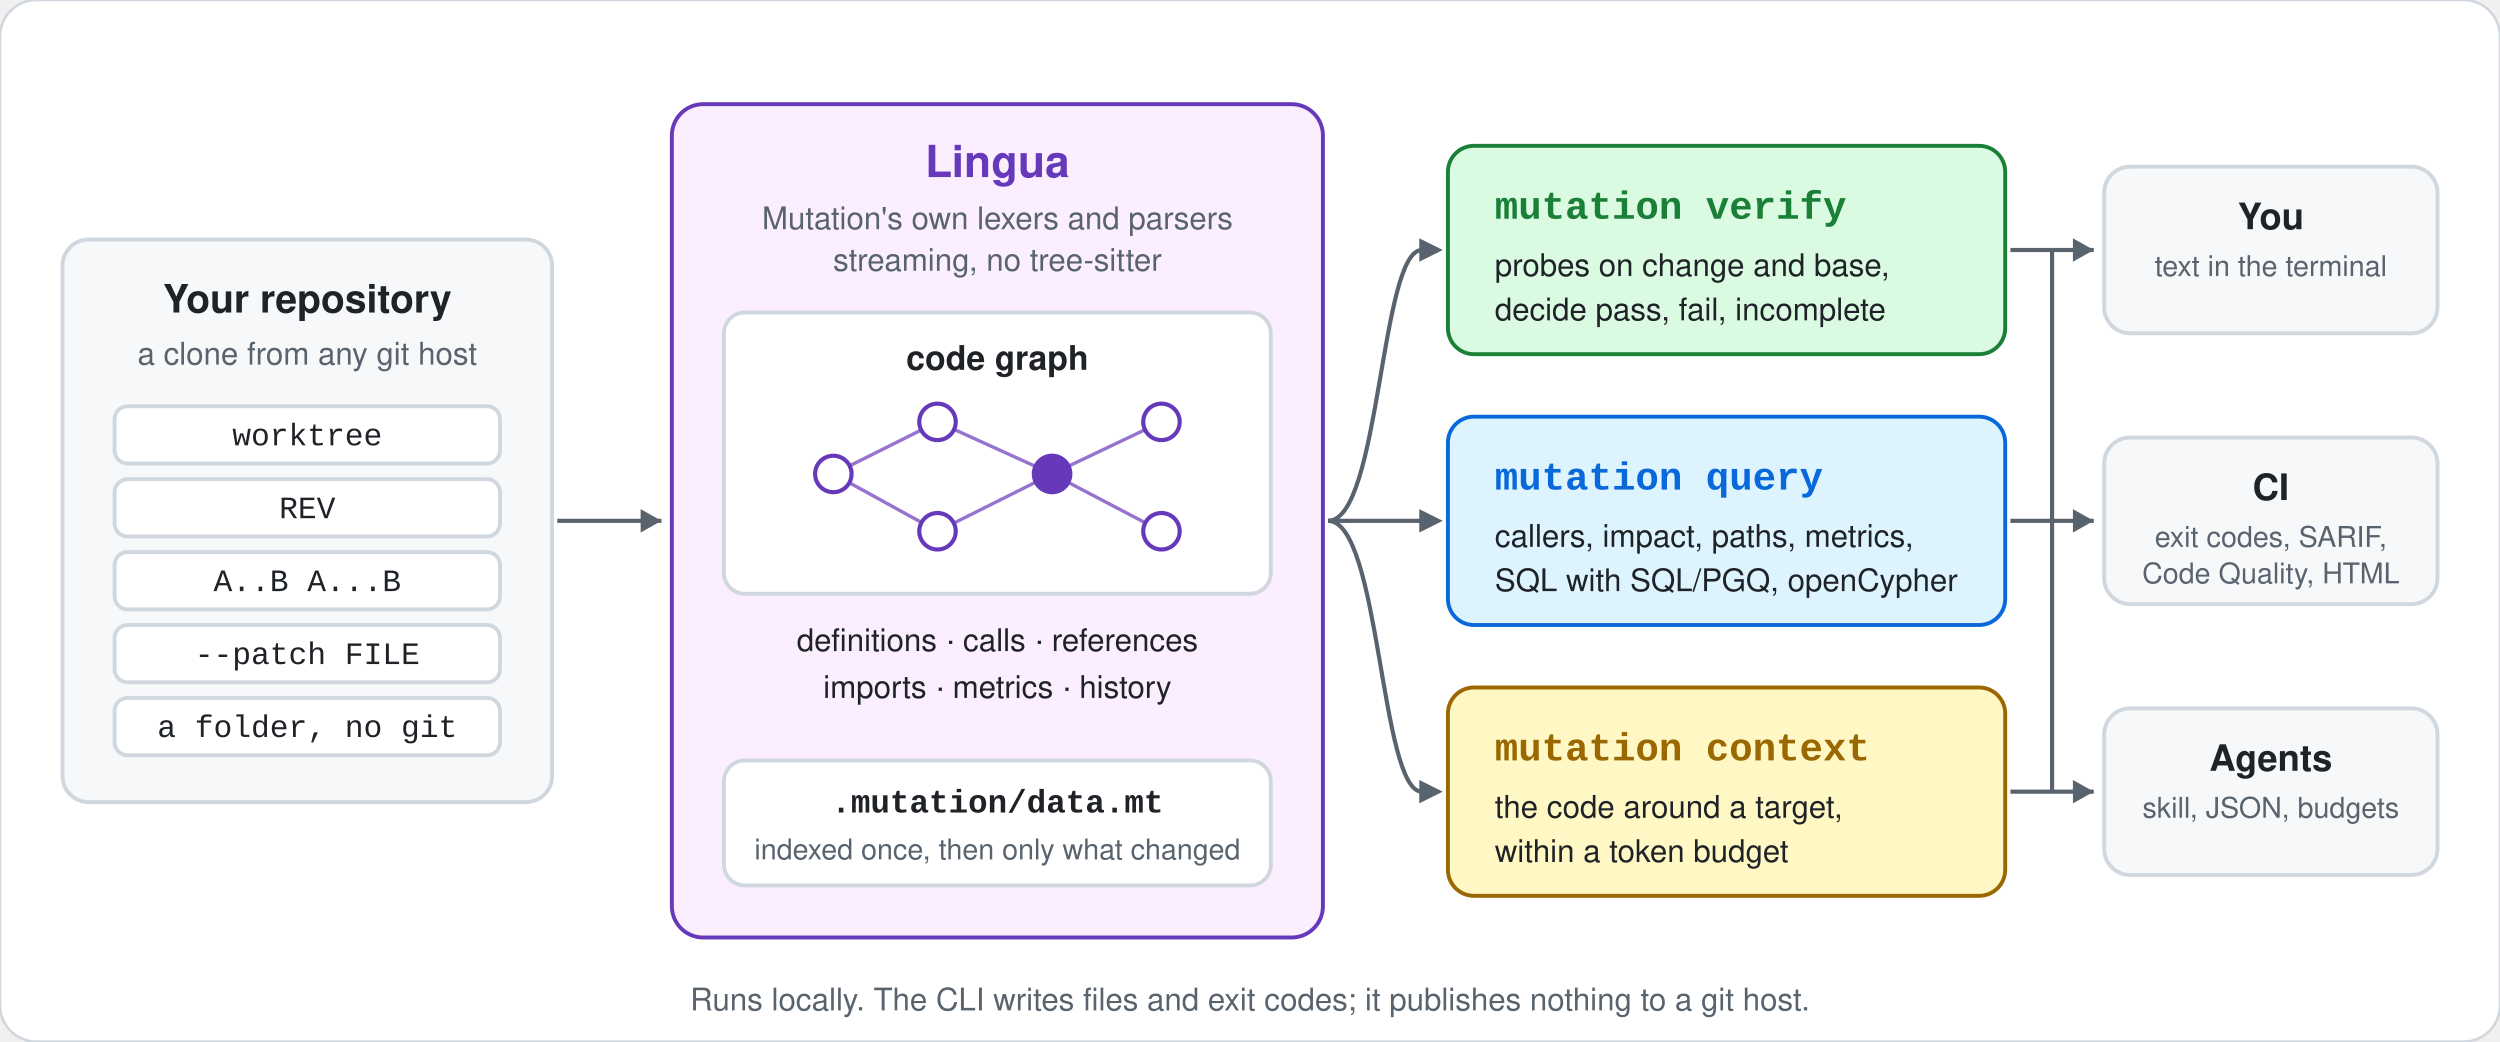
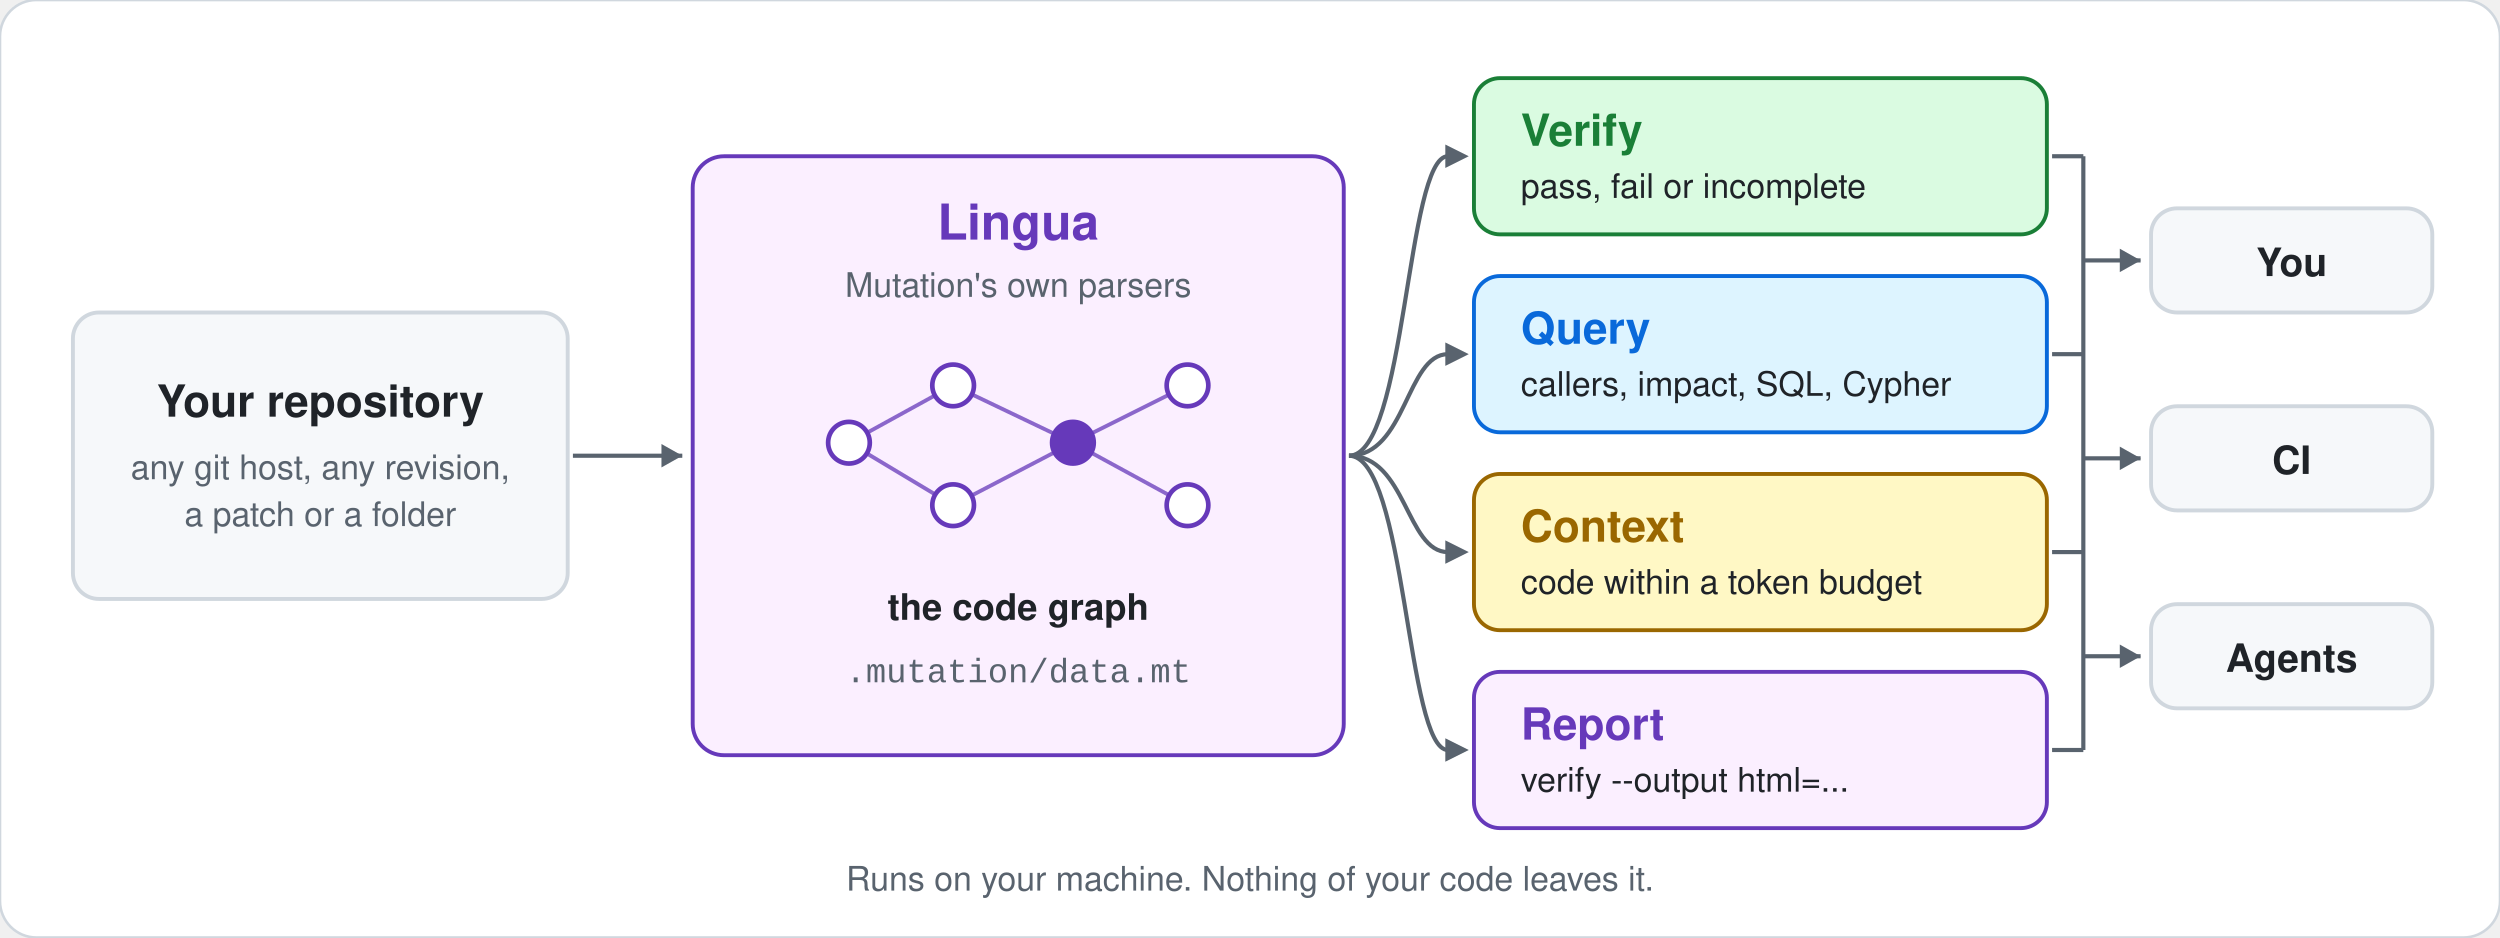
- <svg xmlns="http://www.w3.org/2000/svg" width="960" height="400" viewBox="0 0 960 400" role="img" aria-labelledby="t d">
-   <rect width="960" height="400" rx="14" fill="#ffffff" stroke="#d0d7de" />
-   <rect x="24" y="92" width="188" height="216" rx="10" fill="#f6f8fa" stroke="#d0d7de" stroke-width="1.5" />
-   <text x="118" y="120" fill="#1f2328" font-family="-apple-system,BlinkMacSystemFont,'Segoe UI',Helvetica,Arial,sans-serif" font-size="15" font-weight="600" text-anchor="middle">Your repository</text>
-   <text x="118" y="140" fill="#59636e" font-family="-apple-system,BlinkMacSystemFont,'Segoe UI',Helvetica,Arial,sans-serif" font-size="12" font-weight="400" text-anchor="middle">a clone from any git host</text>
-   <rect x="44" y="156" width="148" height="22" rx="5" fill="#ffffff" stroke="#d0d7de" stroke-width="1.5" />
-   <text x="118" y="171" fill="#1f2328" font-family="ui-monospace,SFMono-Regular,'SF Mono',Menlo,Consolas,'Liberation Mono',monospace" font-size="12" font-weight="400" text-anchor="middle">worktree</text>
-   <rect x="44" y="184" width="148" height="22" rx="5" fill="#ffffff" stroke="#d0d7de" stroke-width="1.5" />
-   <text x="118" y="199" fill="#1f2328" font-family="ui-monospace,SFMono-Regular,'SF Mono',Menlo,Consolas,'Liberation Mono',monospace" font-size="12" font-weight="400" text-anchor="middle">REV</text>
-   <rect x="44" y="212" width="148" height="22" rx="5" fill="#ffffff" stroke="#d0d7de" stroke-width="1.5" />
-   <text x="118" y="227" fill="#1f2328" font-family="ui-monospace,SFMono-Regular,'SF Mono',Menlo,Consolas,'Liberation Mono',monospace" font-size="12" font-weight="400" text-anchor="middle">A..B   A...B</text>
-   <rect x="44" y="240" width="148" height="22" rx="5" fill="#ffffff" stroke="#d0d7de" stroke-width="1.5" />
-   <text x="118" y="255" fill="#1f2328" font-family="ui-monospace,SFMono-Regular,'SF Mono',Menlo,Consolas,'Liberation Mono',monospace" font-size="12" font-weight="400" text-anchor="middle">--patch FILE</text>
-   <rect x="44" y="268" width="148" height="22" rx="5" fill="#ffffff" stroke="#d0d7de" stroke-width="1.5" />
-   <text x="118" y="283" fill="#1f2328" font-family="ui-monospace,SFMono-Regular,'SF Mono',Menlo,Consolas,'Liberation Mono',monospace" font-size="12" font-weight="400" text-anchor="middle">a folder, no git</text>
-   <line x1="214" y1="200" x2="254" y2="200" stroke="#59636e" stroke-width="1.6" />
-   <path d="M254,200 l-8,-4.5 v9 z" fill="#59636e" transform="rotate(0,254,200)" />
-   <rect x="258" y="40" width="250" height="320" rx="12" fill="#fbefff" stroke="#6639ba" stroke-width="1.5" />
-   <text x="383" y="68" fill="#6639ba" font-family="-apple-system,BlinkMacSystemFont,'Segoe UI',Helvetica,Arial,sans-serif" font-size="17" font-weight="700" text-anchor="middle">Lingua</text>
-   <text x="383" y="88" fill="#59636e" font-family="-apple-system,BlinkMacSystemFont,'Segoe UI',Helvetica,Arial,sans-serif" font-size="12" font-weight="400" text-anchor="middle">Mutation's own lexers and parsers</text>
-   <text x="383" y="104" fill="#59636e" font-family="-apple-system,BlinkMacSystemFont,'Segoe UI',Helvetica,Arial,sans-serif" font-size="12" font-weight="400" text-anchor="middle">streaming, no tree-sitter</text>
-   <rect x="278" y="120" width="210" height="108" rx="8" fill="#ffffff" stroke="#d0d7de" stroke-width="1.5" />
-   <text x="383" y="142" fill="#1f2328" font-family="-apple-system,BlinkMacSystemFont,'Segoe UI',Helvetica,Arial,sans-serif" font-size="13" font-weight="600" text-anchor="middle">code graph</text>
-   <line x1="320" y1="182" x2="360" y2="162" stroke="#6639ba" stroke-width="1.3" opacity=".7" />
-   <line x1="320" y1="182" x2="360" y2="204" stroke="#6639ba" stroke-width="1.3" opacity=".7" />
-   <line x1="360" y1="162" x2="404" y2="182" stroke="#6639ba" stroke-width="1.3" opacity=".7" />
-   <line x1="360" y1="204" x2="404" y2="182" stroke="#6639ba" stroke-width="1.3" opacity=".7" />
-   <line x1="404" y1="182" x2="446" y2="162" stroke="#6639ba" stroke-width="1.3" opacity=".7" />
-   <line x1="404" y1="182" x2="446" y2="204" stroke="#6639ba" stroke-width="1.3" opacity=".7" />
-   <circle cx="320" cy="182" r="7" fill="#ffffff" stroke="#6639ba" stroke-width="1.6" />
-   <circle cx="360" cy="162" r="7" fill="#ffffff" stroke="#6639ba" stroke-width="1.6" />
-   <circle cx="360" cy="204" r="7" fill="#ffffff" stroke="#6639ba" stroke-width="1.6" />
-   <circle cx="404" cy="182" r="7" fill="#6639ba" stroke="#6639ba" stroke-width="1.6" />
-   <circle cx="446" cy="162" r="7" fill="#ffffff" stroke="#6639ba" stroke-width="1.6" />
-   <circle cx="446" cy="204" r="7" fill="#ffffff" stroke="#6639ba" stroke-width="1.6" />
-   <text x="383" y="222" fill="#59636e" font-family="ui-monospace,SFMono-Regular,'SF Mono',Menlo,Consolas,'Liberation Mono',monospace" font-size="11" font-weight="400" text-anchor="start" />
-   <text x="383" y="250" fill="#1f2328" font-family="-apple-system,BlinkMacSystemFont,'Segoe UI',Helvetica,Arial,sans-serif" font-size="12" font-weight="400" text-anchor="middle">definitions · calls · references</text>
-   <text x="383" y="268" fill="#1f2328" font-family="-apple-system,BlinkMacSystemFont,'Segoe UI',Helvetica,Arial,sans-serif" font-size="12" font-weight="400" text-anchor="middle">imports · metrics · history</text>
-   <rect x="278" y="292" width="210" height="48" rx="8" fill="#ffffff" stroke="#d0d7de" stroke-width="1.5" />
-   <text x="383" y="312" fill="#1f2328" font-family="ui-monospace,SFMono-Regular,'SF Mono',Menlo,Consolas,'Liberation Mono',monospace" font-size="12.5" font-weight="600" text-anchor="middle">.mutation/data.mt</text>
-   <text x="383" y="330" fill="#59636e" font-family="-apple-system,BlinkMacSystemFont,'Segoe UI',Helvetica,Arial,sans-serif" font-size="11" font-weight="400" text-anchor="middle">indexed once, then only what changed</text>
-   <path d="M510,200 C530,200 530,96 546,96" fill="none" stroke="#59636e" stroke-width="1.6" />
-   <path d="M554,96 l-9,-4.5 v9 z" fill="#59636e" />
-   <rect x="556" y="56" width="214" height="80" rx="10" fill="#dafbe1" stroke="#1a7f37" stroke-width="1.5" />
-   <text x="574" y="84" fill="#1a7f37" font-family="ui-monospace,SFMono-Regular,'SF Mono',Menlo,Consolas,'Liberation Mono',monospace" font-size="15" font-weight="700" text-anchor="start">mutation verify</text>
-   <text x="574" y="106" fill="#1f2328" font-family="-apple-system,BlinkMacSystemFont,'Segoe UI',Helvetica,Arial,sans-serif" font-size="12" font-weight="400" text-anchor="start">probes on change and base,</text>
-   <text x="574" y="123" fill="#1f2328" font-family="-apple-system,BlinkMacSystemFont,'Segoe UI',Helvetica,Arial,sans-serif" font-size="12" font-weight="400" text-anchor="start">decide pass, fail, incomplete</text>
-   <path d="M510,200 C530,200 530,200 546,200" fill="none" stroke="#59636e" stroke-width="1.6" />
-   <path d="M554,200 l-9,-4.5 v9 z" fill="#59636e" />
-   <rect x="556" y="160" width="214" height="80" rx="10" fill="#ddf4ff" stroke="#0969da" stroke-width="1.5" />
-   <text x="574" y="188" fill="#0969da" font-family="ui-monospace,SFMono-Regular,'SF Mono',Menlo,Consolas,'Liberation Mono',monospace" font-size="15" font-weight="700" text-anchor="start">mutation query</text>
-   <text x="574" y="210" fill="#1f2328" font-family="-apple-system,BlinkMacSystemFont,'Segoe UI',Helvetica,Arial,sans-serif" font-size="12" font-weight="400" text-anchor="start">callers, impact, paths, metrics,</text>
-   <text x="574" y="227" fill="#1f2328" font-family="-apple-system,BlinkMacSystemFont,'Segoe UI',Helvetica,Arial,sans-serif" font-size="12" font-weight="400" text-anchor="start">SQL with SQL/PGQ, openCypher</text>
-   <path d="M510,200 C530,200 530,304 546,304" fill="none" stroke="#59636e" stroke-width="1.6" />
-   <path d="M554,304 l-9,-4.5 v9 z" fill="#59636e" />
-   <rect x="556" y="264" width="214" height="80" rx="10" fill="#fff8c5" stroke="#9a6700" stroke-width="1.5" />
-   <text x="574" y="292" fill="#9a6700" font-family="ui-monospace,SFMono-Regular,'SF Mono',Menlo,Consolas,'Liberation Mono',monospace" font-size="15" font-weight="700" text-anchor="start">mutation context</text>
-   <text x="574" y="314" fill="#1f2328" font-family="-apple-system,BlinkMacSystemFont,'Segoe UI',Helvetica,Arial,sans-serif" font-size="12" font-weight="400" text-anchor="start">the code around a target,</text>
-   <text x="574" y="331" fill="#1f2328" font-family="-apple-system,BlinkMacSystemFont,'Segoe UI',Helvetica,Arial,sans-serif" font-size="12" font-weight="400" text-anchor="start">within a token budget</text>
-   <line x1="772" y1="96" x2="788" y2="96" stroke="#59636e" stroke-width="1.6" />
-   <line x1="788" y1="96" x2="804" y2="96" stroke="#59636e" stroke-width="1.6" />
-   <path d="M804,96 l-8,-4.5 v9 z" fill="#59636e" transform="rotate(0,804,96)" />
-   <line x1="788" y1="96" x2="788" y2="304" stroke="#59636e" stroke-width="1.6" />
-   <rect x="808" y="64" width="128" height="64" rx="10" fill="#f6f8fa" stroke="#d0d7de" stroke-width="1.5" />
-   <text x="872" y="88" fill="#1f2328" font-family="-apple-system,BlinkMacSystemFont,'Segoe UI',Helvetica,Arial,sans-serif" font-size="14" font-weight="600" text-anchor="middle">You</text>
-   <text x="872" y="106" fill="#59636e" font-family="-apple-system,BlinkMacSystemFont,'Segoe UI',Helvetica,Arial,sans-serif" font-size="11" font-weight="400" text-anchor="middle">text in the terminal</text>
-   <line x1="772" y1="200" x2="788" y2="200" stroke="#59636e" stroke-width="1.6" />
-   <line x1="788" y1="200" x2="804" y2="200" stroke="#59636e" stroke-width="1.6" />
-   <path d="M804,200 l-8,-4.5 v9 z" fill="#59636e" transform="rotate(0,804,200)" />
-   <rect x="808" y="168" width="128" height="64" rx="10" fill="#f6f8fa" stroke="#d0d7de" stroke-width="1.5" />
-   <text x="872" y="192" fill="#1f2328" font-family="-apple-system,BlinkMacSystemFont,'Segoe UI',Helvetica,Arial,sans-serif" font-size="14" font-weight="600" text-anchor="middle">CI</text>
-   <text x="872" y="210" fill="#59636e" font-family="-apple-system,BlinkMacSystemFont,'Segoe UI',Helvetica,Arial,sans-serif" font-size="11" font-weight="400" text-anchor="middle">exit codes, SARIF,</text>
-   <text x="872" y="224" fill="#59636e" font-family="-apple-system,BlinkMacSystemFont,'Segoe UI',Helvetica,Arial,sans-serif" font-size="11" font-weight="400" text-anchor="middle">Code Quality, HTML</text>
-   <line x1="772" y1="304" x2="788" y2="304" stroke="#59636e" stroke-width="1.6" />
-   <line x1="788" y1="304" x2="804" y2="304" stroke="#59636e" stroke-width="1.6" />
-   <path d="M804,304 l-8,-4.5 v9 z" fill="#59636e" transform="rotate(0,804,304)" />
-   <rect x="808" y="272" width="128" height="64" rx="10" fill="#f6f8fa" stroke="#d0d7de" stroke-width="1.5" />
-   <text x="872" y="296" fill="#1f2328" font-family="-apple-system,BlinkMacSystemFont,'Segoe UI',Helvetica,Arial,sans-serif" font-size="14" font-weight="600" text-anchor="middle">Agents</text>
-   <text x="872" y="314" fill="#59636e" font-family="-apple-system,BlinkMacSystemFont,'Segoe UI',Helvetica,Arial,sans-serif" font-size="11" font-weight="400" text-anchor="middle">skill, JSON, budgets</text>
-   <text x="480" y="388" fill="#59636e" font-family="-apple-system,BlinkMacSystemFont,'Segoe UI',Helvetica,Arial,sans-serif" font-size="12" font-weight="400" text-anchor="middle">Runs locally. The CLI writes files and exit codes; it publishes nothing to a git host.</text>
+ <svg xmlns="http://www.w3.org/2000/svg" width="960" height="360" viewBox="0 0 960 360" role="img" aria-labelledby="t d">
+   <rect width="960" height="360" rx="14" fill="#ffffff" stroke="#d0d7de" />
+   <rect x="28" y="120" width="190" height="110" rx="10" fill="#f6f8fa" stroke="#d0d7de" stroke-width="1.5" />
+   <text x="123" y="160" fill="#1f2328" font-family="-apple-system,BlinkMacSystemFont,'Segoe UI',Helvetica,Arial,sans-serif" font-size="17" font-weight="600" text-anchor="middle">Your repository</text>
+   <text x="123" y="184" fill="#59636e" font-family="-apple-system,BlinkMacSystemFont,'Segoe UI',Helvetica,Arial,sans-serif" font-size="13" font-weight="400" text-anchor="middle">any git host, any revision,</text>
+   <text x="123" y="202" fill="#59636e" font-family="-apple-system,BlinkMacSystemFont,'Segoe UI',Helvetica,Arial,sans-serif" font-size="13" font-weight="400" text-anchor="middle">a patch or a folder</text>
+   <line x1="220" y1="175" x2="262" y2="175" stroke="#59636e" stroke-width="1.6" />
+   <path d="M262,175 l-8,-4.5 v9 z" fill="#59636e" transform="rotate(0,262,175)" />
+   <rect x="266" y="60" width="250" height="230" rx="12" fill="#fbefff" stroke="#6639ba" stroke-width="1.5" />
+   <text x="391" y="92" fill="#6639ba" font-family="-apple-system,BlinkMacSystemFont,'Segoe UI',Helvetica,Arial,sans-serif" font-size="19" font-weight="700" text-anchor="middle">Lingua</text>
+   <text x="391" y="114" fill="#59636e" font-family="-apple-system,BlinkMacSystemFont,'Segoe UI',Helvetica,Arial,sans-serif" font-size="13" font-weight="400" text-anchor="middle">Mutation's own parsers</text>
+   <line x1="326" y1="170" x2="366" y2="148" stroke="#6639ba" stroke-width="1.5" opacity=".75" />
+   <line x1="326" y1="170" x2="366" y2="194" stroke="#6639ba" stroke-width="1.5" opacity=".75" />
+   <line x1="366" y1="148" x2="412" y2="170" stroke="#6639ba" stroke-width="1.5" opacity=".75" />
+   <line x1="366" y1="194" x2="412" y2="170" stroke="#6639ba" stroke-width="1.5" opacity=".75" />
+   <line x1="412" y1="170" x2="456" y2="148" stroke="#6639ba" stroke-width="1.5" opacity=".75" />
+   <line x1="412" y1="170" x2="456" y2="194" stroke="#6639ba" stroke-width="1.5" opacity=".75" />
+   <circle cx="326" cy="170" r="8" fill="#ffffff" stroke="#6639ba" stroke-width="1.8" />
+   <circle cx="366" cy="148" r="8" fill="#ffffff" stroke="#6639ba" stroke-width="1.8" />
+   <circle cx="366" cy="194" r="8" fill="#ffffff" stroke="#6639ba" stroke-width="1.8" />
+   <circle cx="412" cy="170" r="8" fill="#6639ba" stroke="#6639ba" stroke-width="1.8" />
+   <circle cx="456" cy="148" r="8" fill="#ffffff" stroke="#6639ba" stroke-width="1.8" />
+   <circle cx="456" cy="194" r="8" fill="#ffffff" stroke="#6639ba" stroke-width="1.8" />
+   <text x="391" y="238" fill="#1f2328" font-family="-apple-system,BlinkMacSystemFont,'Segoe UI',Helvetica,Arial,sans-serif" font-size="14" font-weight="600" text-anchor="middle">the code graph</text>
+   <text x="391" y="262" fill="#59636e" font-family="ui-monospace,SFMono-Regular,'SF Mono',Menlo,Consolas,'Liberation Mono',monospace" font-size="13" font-weight="400" text-anchor="middle">.mutation/data.mt</text>
+   <path d="M518,175 C540,175 540,60 556,60" fill="none" stroke="#59636e" stroke-width="1.6" />
+   <path d="M564,60 l-9,-4.5 v9 z" fill="#59636e" />
+   <rect x="566" y="30" width="220" height="60" rx="10" fill="#dafbe1" stroke="#1a7f37" stroke-width="1.5" />
+   <text x="584" y="56" fill="#1a7f37" font-family="-apple-system,BlinkMacSystemFont,'Segoe UI',Helvetica,Arial,sans-serif" font-size="17" font-weight="700" text-anchor="start">Verify</text>
+   <text x="584" y="76" fill="#1f2328" font-family="-apple-system,BlinkMacSystemFont,'Segoe UI',Helvetica,Arial,sans-serif" font-size="13" font-weight="400" text-anchor="start">pass, fail or incomplete</text>
+   <path d="M518,175 C540,175 540,136 556,136" fill="none" stroke="#59636e" stroke-width="1.6" />
+   <path d="M564,136 l-9,-4.5 v9 z" fill="#59636e" />
+   <rect x="566" y="106" width="220" height="60" rx="10" fill="#ddf4ff" stroke="#0969da" stroke-width="1.5" />
+   <text x="584" y="132" fill="#0969da" font-family="-apple-system,BlinkMacSystemFont,'Segoe UI',Helvetica,Arial,sans-serif" font-size="17" font-weight="700" text-anchor="start">Query</text>
+   <text x="584" y="152" fill="#1f2328" font-family="-apple-system,BlinkMacSystemFont,'Segoe UI',Helvetica,Arial,sans-serif" font-size="13" font-weight="400" text-anchor="start">callers, impact, SQL, Cypher</text>
+   <path d="M518,175 C540,175 540,212 556,212" fill="none" stroke="#59636e" stroke-width="1.6" />
+   <path d="M564,212 l-9,-4.5 v9 z" fill="#59636e" />
+   <rect x="566" y="182" width="220" height="60" rx="10" fill="#fff8c5" stroke="#9a6700" stroke-width="1.5" />
+   <text x="584" y="208" fill="#9a6700" font-family="-apple-system,BlinkMacSystemFont,'Segoe UI',Helvetica,Arial,sans-serif" font-size="17" font-weight="700" text-anchor="start">Context</text>
+   <text x="584" y="228" fill="#1f2328" font-family="-apple-system,BlinkMacSystemFont,'Segoe UI',Helvetica,Arial,sans-serif" font-size="13" font-weight="400" text-anchor="start">code within a token budget</text>
+   <path d="M518,175 C540,175 540,288 556,288" fill="none" stroke="#59636e" stroke-width="1.6" />
+   <path d="M564,288 l-9,-4.5 v9 z" fill="#59636e" />
+   <rect x="566" y="258" width="220" height="60" rx="10" fill="#fbefff" stroke="#6639ba" stroke-width="1.5" />
+   <text x="584" y="284" fill="#6639ba" font-family="-apple-system,BlinkMacSystemFont,'Segoe UI',Helvetica,Arial,sans-serif" font-size="17" font-weight="700" text-anchor="start">Report</text>
+   <text x="584" y="304" fill="#1f2328" font-family="-apple-system,BlinkMacSystemFont,'Segoe UI',Helvetica,Arial,sans-serif" font-size="13" font-weight="400" text-anchor="start">verify --output html=...</text>
+   <line x1="800" y1="60" x2="800" y2="288" stroke="#59636e" stroke-width="1.6" />
+   <line x1="788" y1="60" x2="800" y2="60" stroke="#59636e" stroke-width="1.6" />
+   <line x1="788" y1="136" x2="800" y2="136" stroke="#59636e" stroke-width="1.6" />
+   <line x1="788" y1="212" x2="800" y2="212" stroke="#59636e" stroke-width="1.6" />
+   <line x1="788" y1="288" x2="800" y2="288" stroke="#59636e" stroke-width="1.6" />
+   <line x1="800" y1="100" x2="822" y2="100" stroke="#59636e" stroke-width="1.6" />
+   <path d="M822,100 l-8,-4.5 v9 z" fill="#59636e" transform="rotate(0,822,100)" />
+   <rect x="826" y="80" width="108" height="40" rx="10" fill="#f6f8fa" stroke="#d0d7de" stroke-width="1.5" />
+   <text x="880" y="106" fill="#1f2328" font-family="-apple-system,BlinkMacSystemFont,'Segoe UI',Helvetica,Arial,sans-serif" font-size="15" font-weight="600" text-anchor="middle">You</text>
+   <line x1="800" y1="176" x2="822" y2="176" stroke="#59636e" stroke-width="1.6" />
+   <path d="M822,176 l-8,-4.5 v9 z" fill="#59636e" transform="rotate(0,822,176)" />
+   <rect x="826" y="156" width="108" height="40" rx="10" fill="#f6f8fa" stroke="#d0d7de" stroke-width="1.5" />
+   <text x="880" y="182" fill="#1f2328" font-family="-apple-system,BlinkMacSystemFont,'Segoe UI',Helvetica,Arial,sans-serif" font-size="15" font-weight="600" text-anchor="middle">CI</text>
+   <line x1="800" y1="252" x2="822" y2="252" stroke="#59636e" stroke-width="1.6" />
+   <path d="M822,252 l-8,-4.5 v9 z" fill="#59636e" transform="rotate(0,822,252)" />
+   <rect x="826" y="232" width="108" height="40" rx="10" fill="#f6f8fa" stroke="#d0d7de" stroke-width="1.5" />
+   <text x="880" y="258" fill="#1f2328" font-family="-apple-system,BlinkMacSystemFont,'Segoe UI',Helvetica,Arial,sans-serif" font-size="15" font-weight="600" text-anchor="middle">Agents</text>
+   <text x="480" y="342" fill="#59636e" font-family="-apple-system,BlinkMacSystemFont,'Segoe UI',Helvetica,Arial,sans-serif" font-size="13" font-weight="400" text-anchor="middle">Runs on your machine. Nothing of your code leaves it.</text>
</svg>
